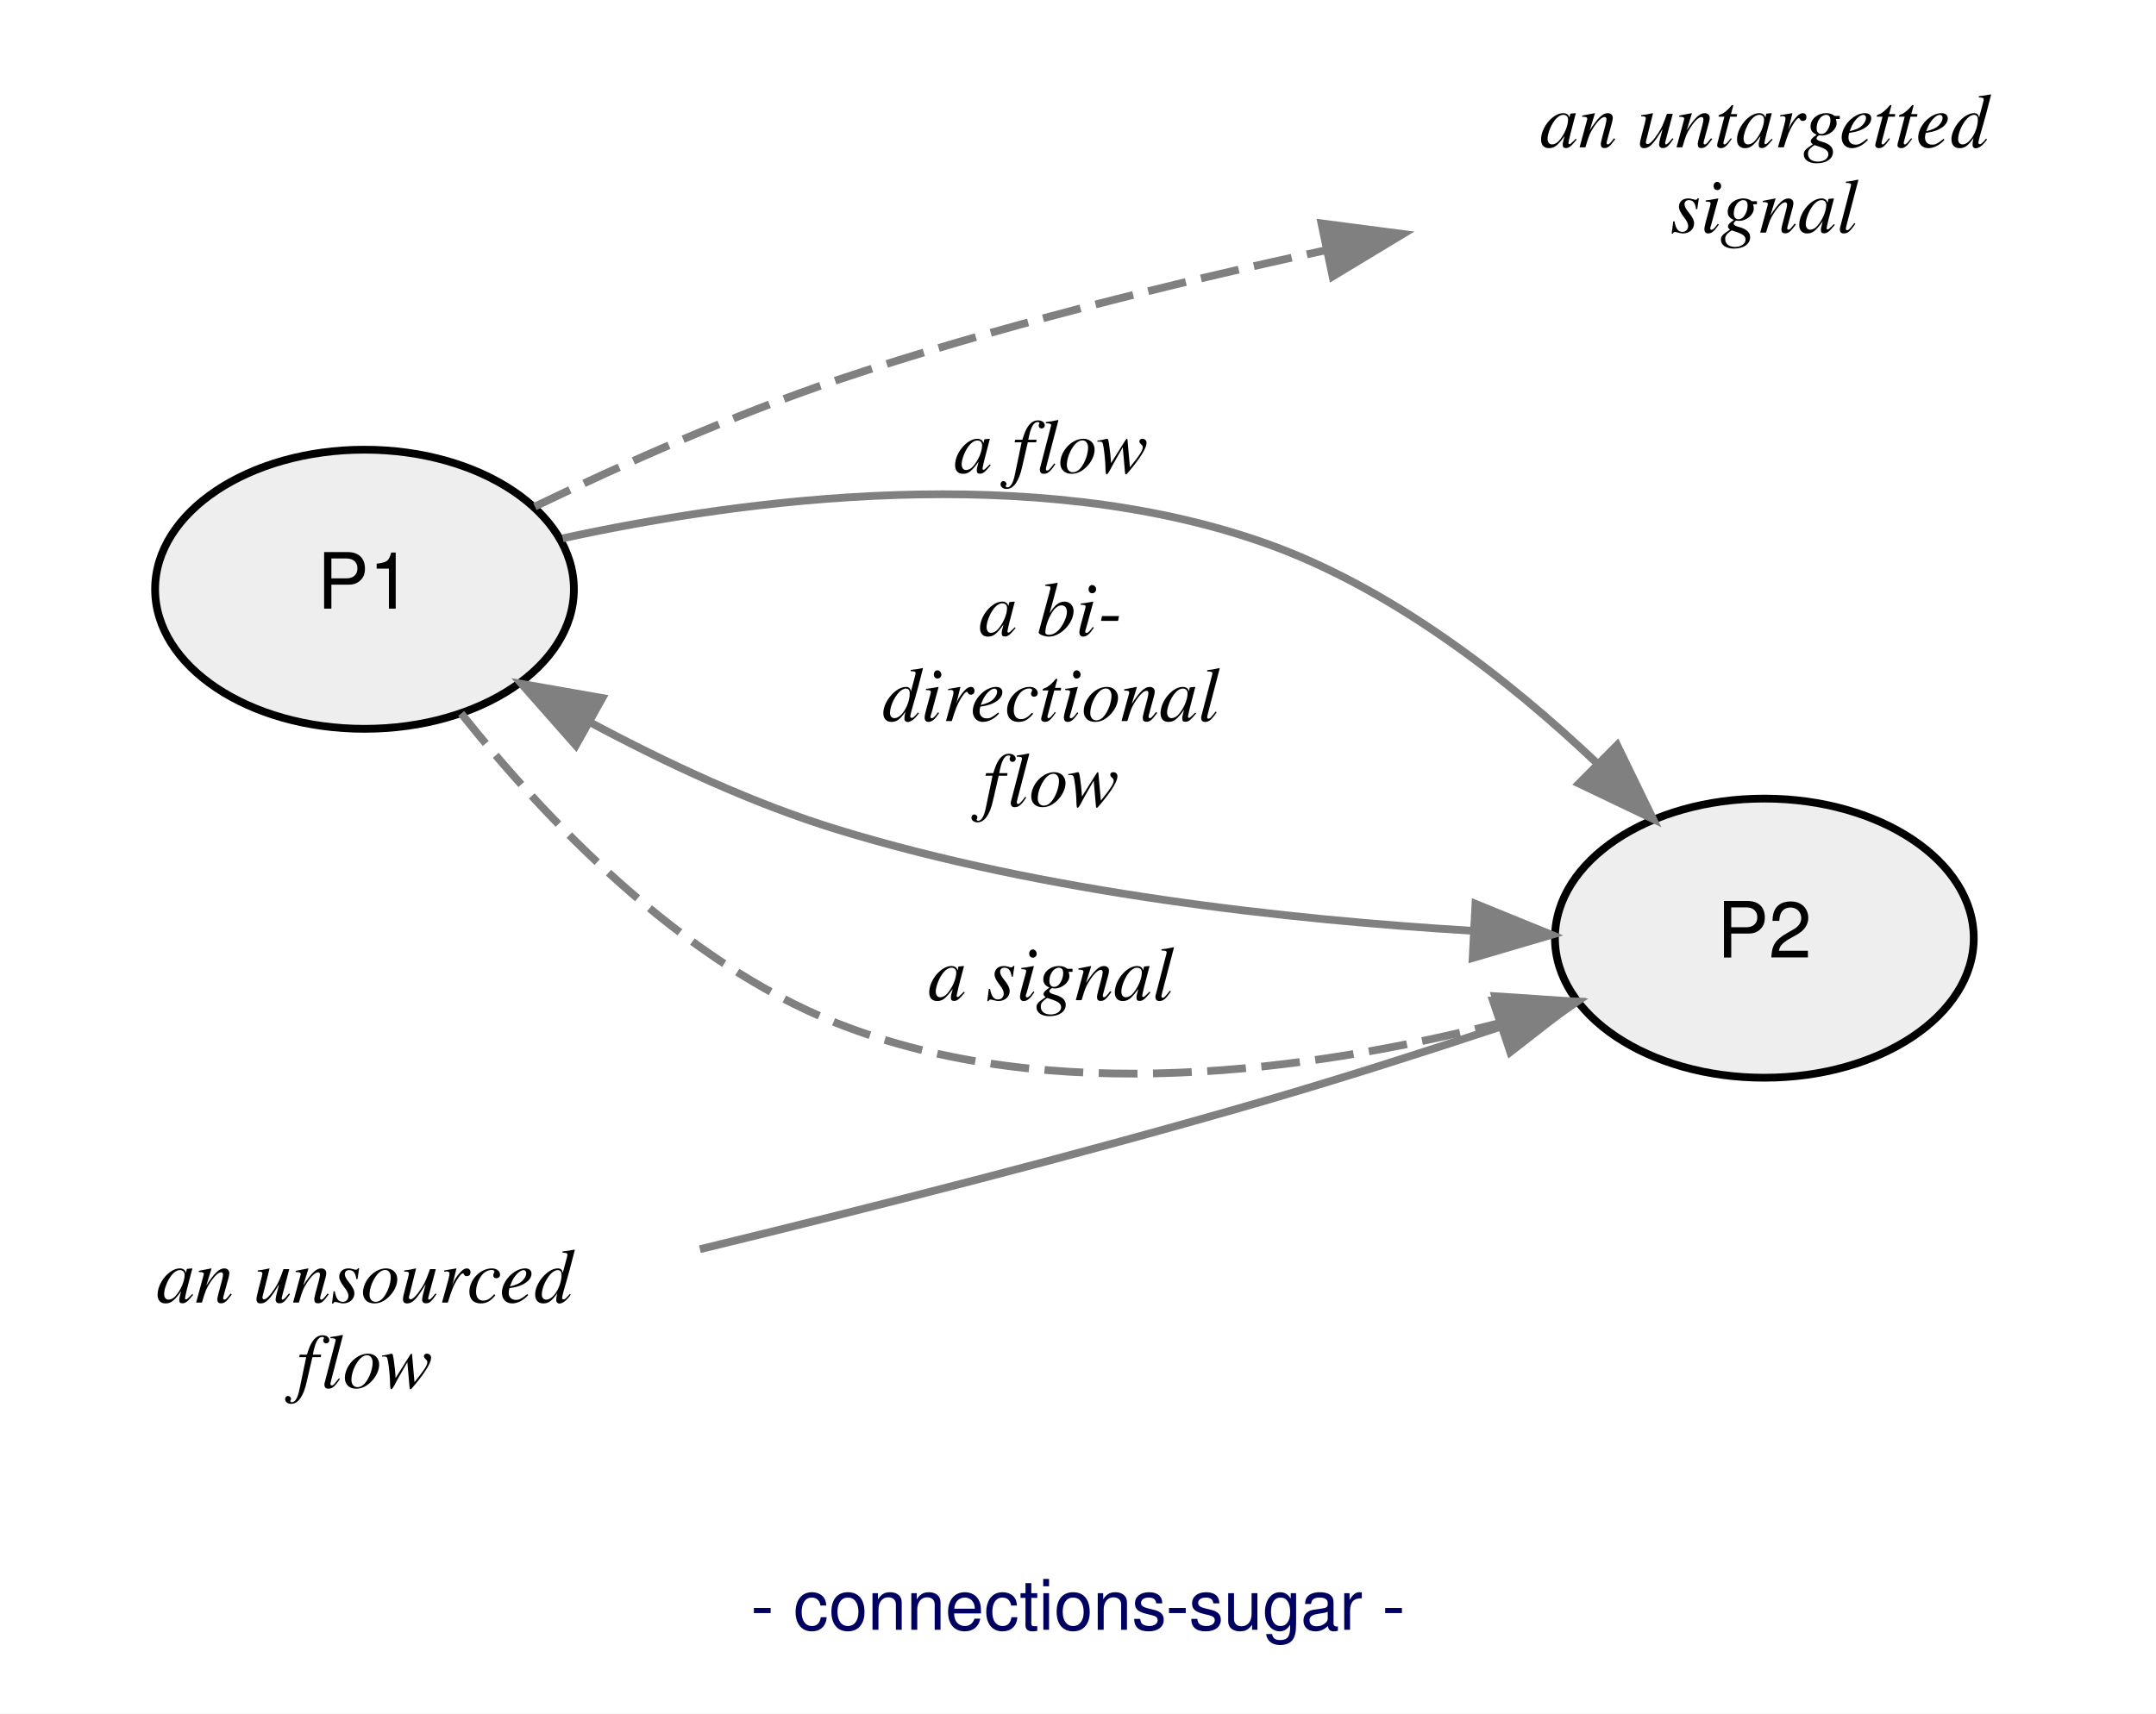
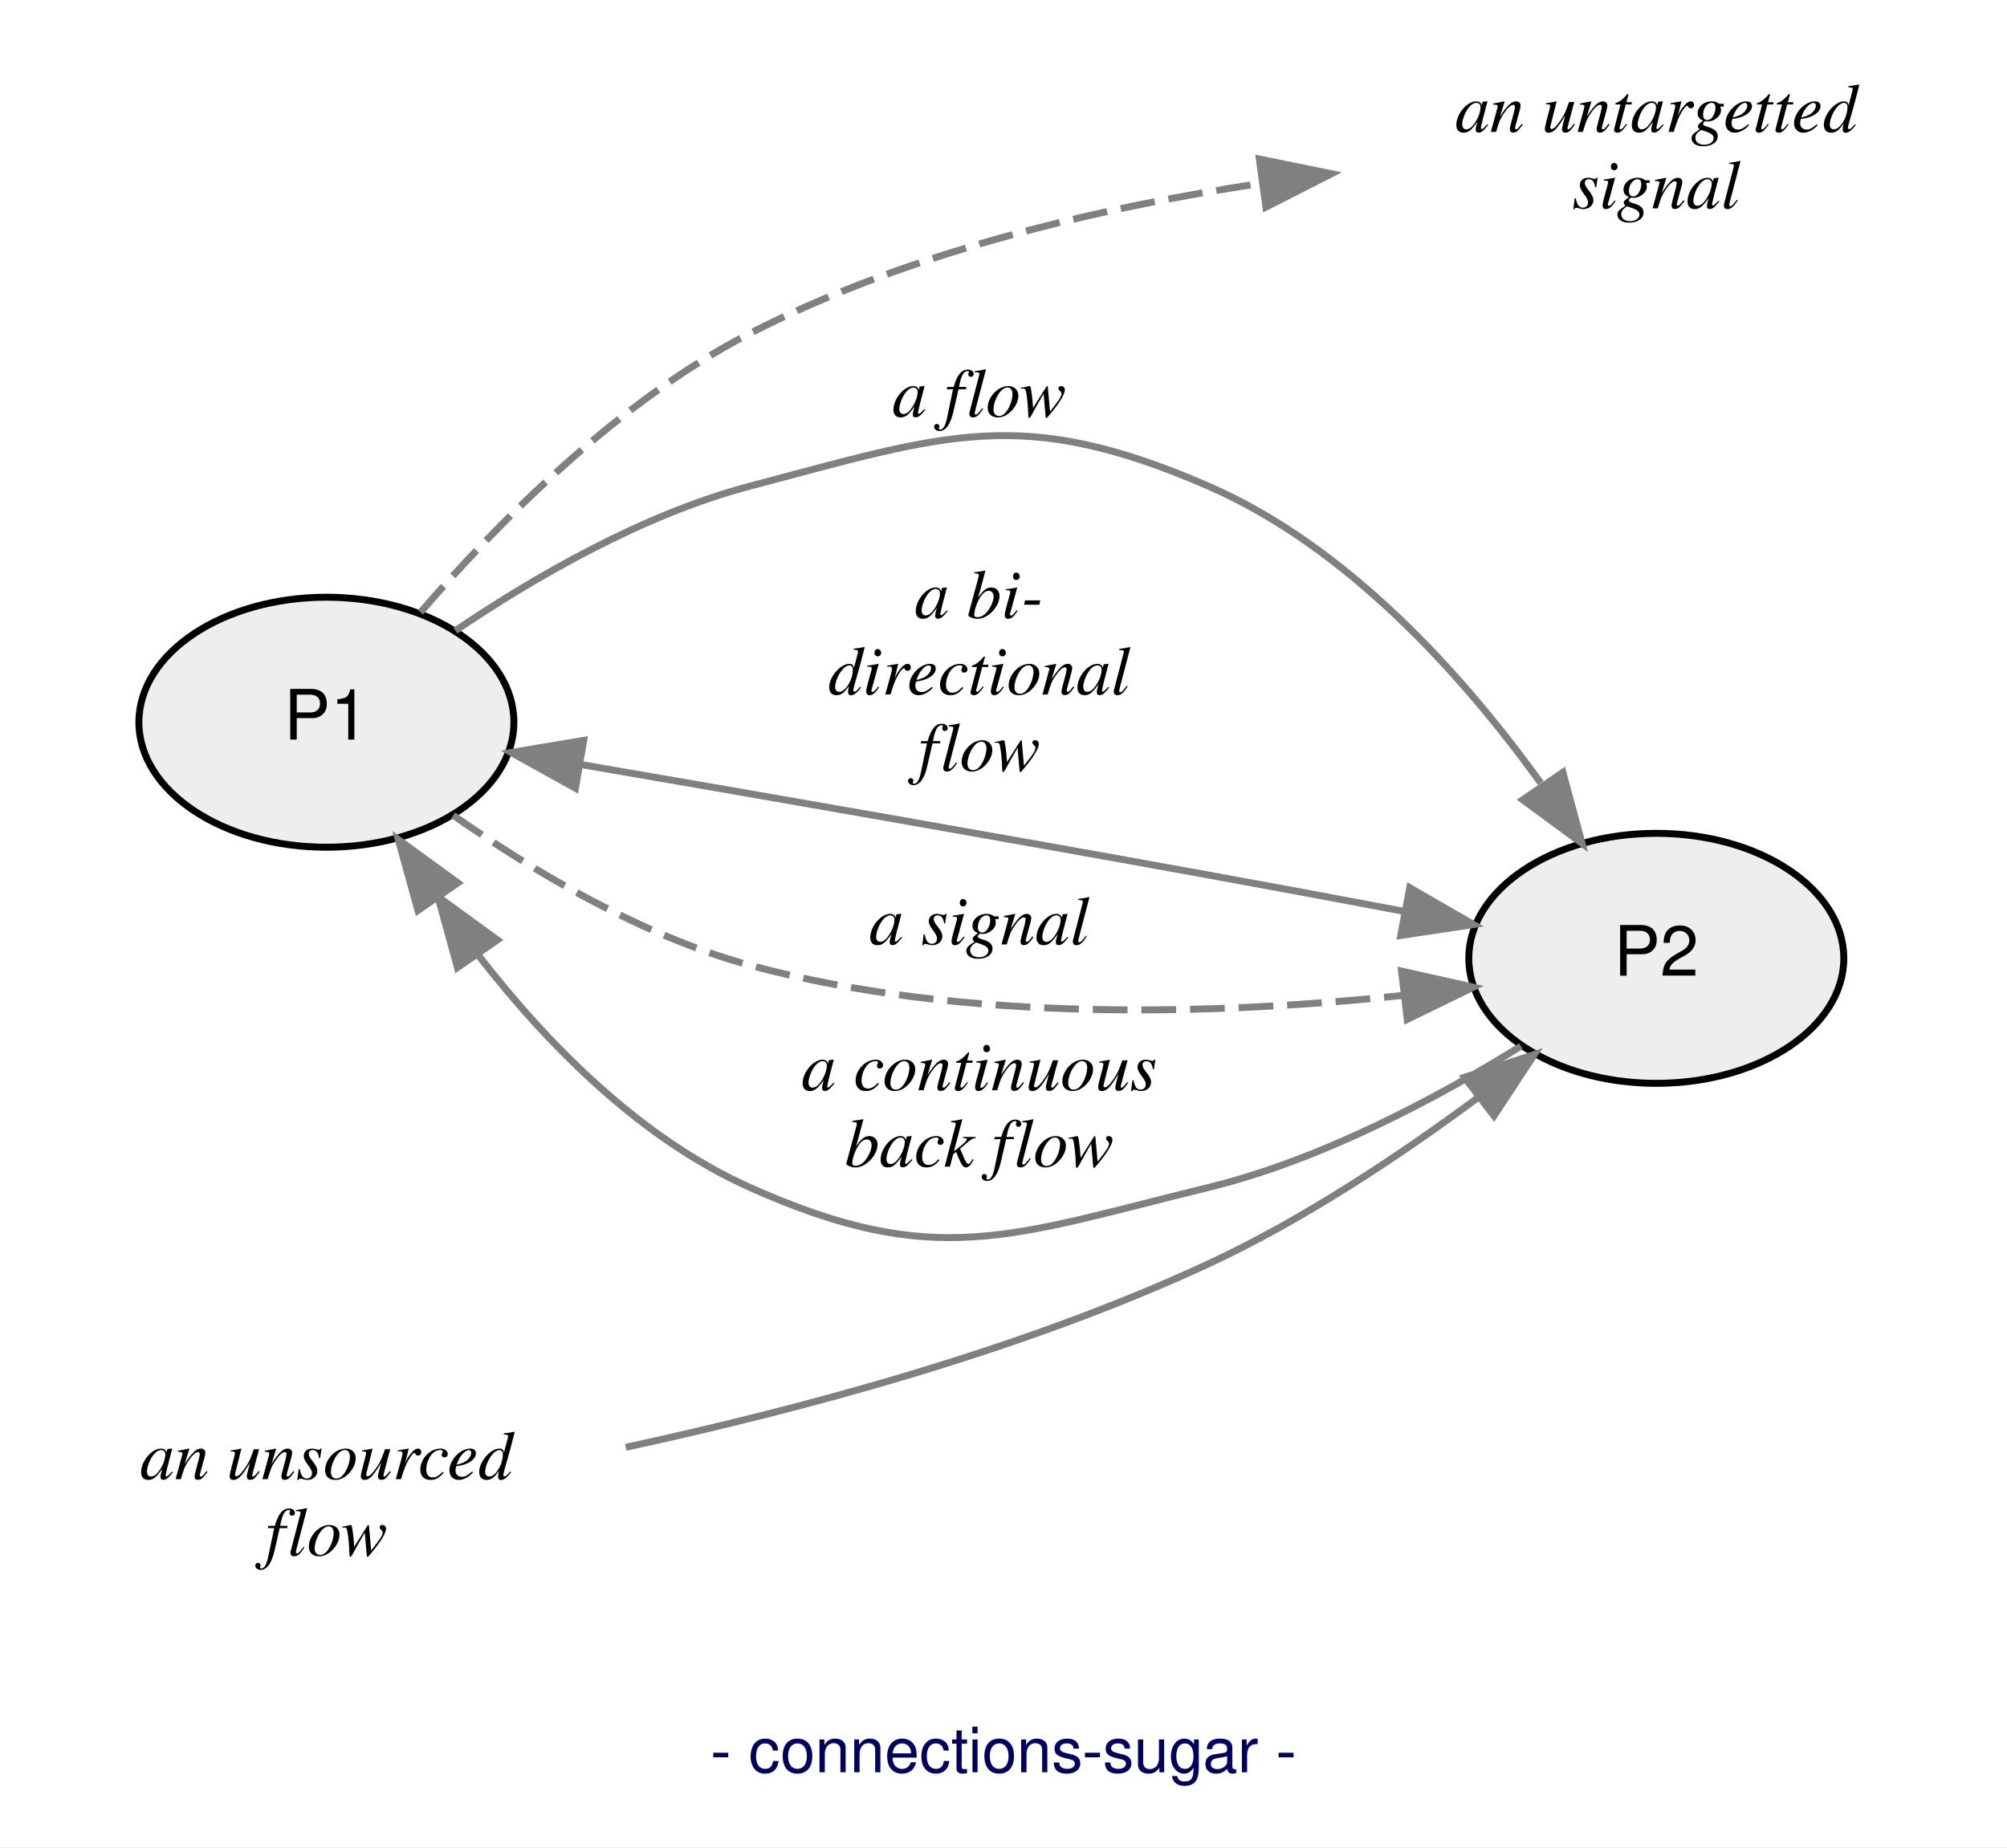
- <svg xmlns="http://www.w3.org/2000/svg" width="278pt" height="221pt" viewBox="0.00 0.00 278.00 221.00">
-   <g id="graph0" class="graph" transform="scale(1 1) rotate(0) translate(4 217)">
-     <polygon fill="white" stroke="transparent" points="-4,4 -4,-217 274,-217 274,4 -4,4" />
-     <text text-anchor="middle" x="135" y="-6.8" font-family="Helvetica,sans-Serif" font-size="9.00" fill="#000060">- connections-sugar -</text>
+ <svg xmlns="http://www.w3.org/2000/svg" width="289pt" height="266pt" viewBox="0.00 0.00 289.00 266.00">
+   <g id="graph0" class="graph" transform="scale(1 1) rotate(0) translate(4 262)">
+     <polygon fill="white" stroke="transparent" points="-4,4 -4,-262 285,-262 285,4 -4,4" />
+     <text text-anchor="middle" x="140.5" y="-6.8" font-family="Helvetica,sans-Serif" font-size="9.00" fill="#000060">- connections-sugar -</text>
    <g id="node1" class="node">
-       <ellipse fill="#eeeeee" stroke="black" cx="43" cy="-141" rx="27" ry="18" />
-       <text text-anchor="middle" x="43" y="-138.5" font-family="Helvetica,sans-Serif" font-size="10.00">P1</text>
+       <ellipse fill="#eeeeee" stroke="black" cx="43" cy="-158" rx="27" ry="18" />
+       <text text-anchor="middle" x="43" y="-155.5" font-family="Helvetica,sans-Serif" font-size="10.00">P1</text>
    </g>
    <g id="node2" class="node">
-       <ellipse fill="#eeeeee" stroke="black" cx="223.5" cy="-96" rx="27" ry="18" />
-       <text text-anchor="middle" x="223.5" y="-93.5" font-family="Helvetica,sans-Serif" font-size="10.00">P2</text>
+       <ellipse fill="#eeeeee" stroke="black" cx="234.5" cy="-124" rx="27" ry="18" />
+       <text text-anchor="middle" x="234.5" y="-121.5" font-family="Helvetica,sans-Serif" font-size="10.00">P2</text>
    </g>
    <g id="edge1" class="edge">
-       <path fill="none" stroke="gray" d="M68.56,-147.57C92.38,-152.74 129.2,-157.48 159,-147 175.26,-141.28 190.43,-129.45 201.86,-118.62" />
-       <polygon fill="gray" stroke="gray" points="204.52,-120.9 209.15,-111.37 199.59,-115.94 204.52,-120.9" />
-       <text text-anchor="middle" x="131.5" y="-156" font-family="Times,serif" font-style="italic" font-size="10.00">a flow</text>
+       <path fill="none" stroke="gray" d="M61.58,-171.19C73.01,-178.92 88.6,-187.94 104,-192 132.36,-199.48 143.1,-203.69 170,-192 190.06,-183.28 206.67,-164.76 217.86,-149.25" />
+       <polygon fill="gray" stroke="gray" points="221.05,-150.78 223.81,-140.55 215.27,-146.83 221.05,-150.78" />
+       <text text-anchor="middle" x="137" y="-202" font-family="Times,serif" font-style="italic" font-size="10.00">a flow</text>
    </g>
    <g id="edge2" class="edge">
-       <path fill="none" stroke="gray" d="M72.1,-123.83C81.88,-118.59 93.13,-113.33 104,-110 130.74,-101.81 162.24,-98.36 186.04,-96.94" />
-       <polygon fill="gray" stroke="gray" points="70.25,-120.86 63.24,-128.8 73.67,-126.97 70.25,-120.86" />
-       <polygon fill="gray" stroke="gray" points="186.25,-100.43 196.06,-96.43 185.89,-93.44 186.25,-100.43" />
-       <text text-anchor="middle" x="131.5" y="-135" font-family="Times,serif" font-style="italic" font-size="10.00">a bi-</text>
-       <text text-anchor="middle" x="131.5" y="-124" font-family="Times,serif" font-style="italic" font-size="10.00">directional</text>
-       <text text-anchor="middle" x="131.5" y="-113" font-family="Times,serif" font-style="italic" font-size="10.00">flow</text>
+       <path fill="none" stroke="gray" d="M79.46,-151.94C104.72,-147.6 139.47,-141.55 170,-136 179.14,-134.34 189.02,-132.5 198.19,-130.76" />
+       <polygon fill="gray" stroke="gray" points="78.86,-148.5 69.6,-153.64 80.05,-155.39 78.86,-148.5" />
+       <polygon fill="gray" stroke="gray" points="199,-134.17 208.18,-128.87 197.7,-127.29 199,-134.17" />
+       <text text-anchor="middle" x="137" y="-173" font-family="Times,serif" font-style="italic" font-size="10.00">a bi-</text>
+       <text text-anchor="middle" x="137" y="-162" font-family="Times,serif" font-style="italic" font-size="10.00">directional</text>
+       <text text-anchor="middle" x="137" y="-151" font-family="Times,serif" font-style="italic" font-size="10.00">flow</text>
    </g>
    <g id="edge3" class="edge">
-       <path fill="none" stroke="gray" stroke-dasharray="5,2" d="M55.47,-124.98C66.25,-111.44 83.72,-92.99 104,-85 131.42,-74.19 165.06,-78.84 189.49,-85.08" />
-       <polygon fill="gray" stroke="gray" points="188.78,-88.51 199.35,-87.81 190.65,-81.77 188.78,-88.51" />
-       <text text-anchor="middle" x="131.5" y="-88" font-family="Times,serif" font-style="italic" font-size="10.00">a signal</text>
+       <path fill="none" stroke="gray" stroke-dasharray="5,2" d="M61.26,-144.6C72.69,-136.61 88.4,-127.22 104,-123 135.04,-114.61 171.82,-115.9 198.23,-118.68" />
+       <polygon fill="gray" stroke="gray" points="197.82,-122.16 208.16,-119.85 198.64,-115.21 197.82,-122.16" />
+       <text text-anchor="middle" x="137" y="-126" font-family="Times,serif" font-style="italic" font-size="10.00">a signal</text>
+     </g>
+     <g id="edge4" class="edge">
+       <path fill="none" stroke="gray" d="M64.98,-124.32C75.04,-111.36 88.32,-98.01 104,-91 130.78,-79.03 141.5,-84.04 170,-91 186.17,-94.95 202.81,-103.81 215,-111.35" />
+       <polygon fill="gray" stroke="gray" points="56.18,-130.89 53.36,-141.1 61.93,-134.87 56.18,-130.89" />
+       <polygon fill="gray" stroke="gray" points="61.87,-122.67 59.06,-132.88 67.63,-126.65 61.87,-122.67" />
+       <text text-anchor="middle" x="137" y="-105" font-family="Times,serif" font-style="italic" font-size="10.00">a continuous</text>
+       <text text-anchor="middle" x="137" y="-94" font-family="Times,serif" font-style="italic" font-size="10.00">back flow</text>
    </g>
    <g id="node4" class="node">
-       <text text-anchor="middle" x="223.5" y="-198" font-family="Times,serif" font-style="italic" font-size="10.00">an untargetted</text>
-       <text text-anchor="middle" x="223.5" y="-187" font-family="Times,serif" font-style="italic" font-size="10.00">signal</text>
+       <text text-anchor="middle" x="234.5" y="-243" font-family="Times,serif" font-style="italic" font-size="10.00">an untargetted</text>
+       <text text-anchor="middle" x="234.5" y="-232" font-family="Times,serif" font-style="italic" font-size="10.00">signal</text>
    </g>
-     <g id="edge5" class="edge">
-       <path fill="none" stroke="gray" stroke-dasharray="5,2" d="M64.97,-151.67C76.31,-157.13 90.68,-163.53 104,-168 124.2,-174.77 146.89,-180.4 166.97,-184.73" />
-       <polygon fill="gray" stroke="gray" points="166.39,-188.19 176.9,-186.82 167.83,-181.34 166.39,-188.19" />
+     <g id="edge6" class="edge">
+       <path fill="none" stroke="gray" stroke-dasharray="5,2" d="M56.56,-173.83C67.66,-186.69 84.99,-204.23 104,-214 126.67,-225.64 154.06,-232.08 177.8,-235.63" />
+       <polygon fill="gray" stroke="gray" points="177.34,-239.1 187.72,-236.98 178.29,-232.17 177.34,-239.1" />
    </g>
    <g id="node3" class="node">
      <text text-anchor="middle" x="43" y="-49" font-family="Times,serif" font-style="italic" font-size="10.00">an unsourced</text>
      <text text-anchor="middle" x="43" y="-38" font-family="Times,serif" font-style="italic" font-size="10.00">flow</text>
    </g>
-     <g id="edge4" class="edge">
-       <path fill="none" stroke="gray" d="M86.25,-55.88C108.08,-61.18 135.08,-68.04 159,-75 168.93,-77.89 179.64,-81.31 189.38,-84.54" />
-       <polygon fill="gray" stroke="gray" points="188.51,-87.94 199.1,-87.81 190.74,-81.31 188.51,-87.94" />
+     <g id="edge5" class="edge">
+       <path fill="none" stroke="gray" d="M86.11,-53.59C111.21,-59.02 143.29,-67.59 170,-80 183.67,-86.35 197.57,-95.6 208.87,-103.98" />
+       <polygon fill="gray" stroke="gray" points="206.88,-106.87 216.95,-110.16 211.13,-101.31 206.88,-106.87" />
    </g>
  </g>
</svg>
